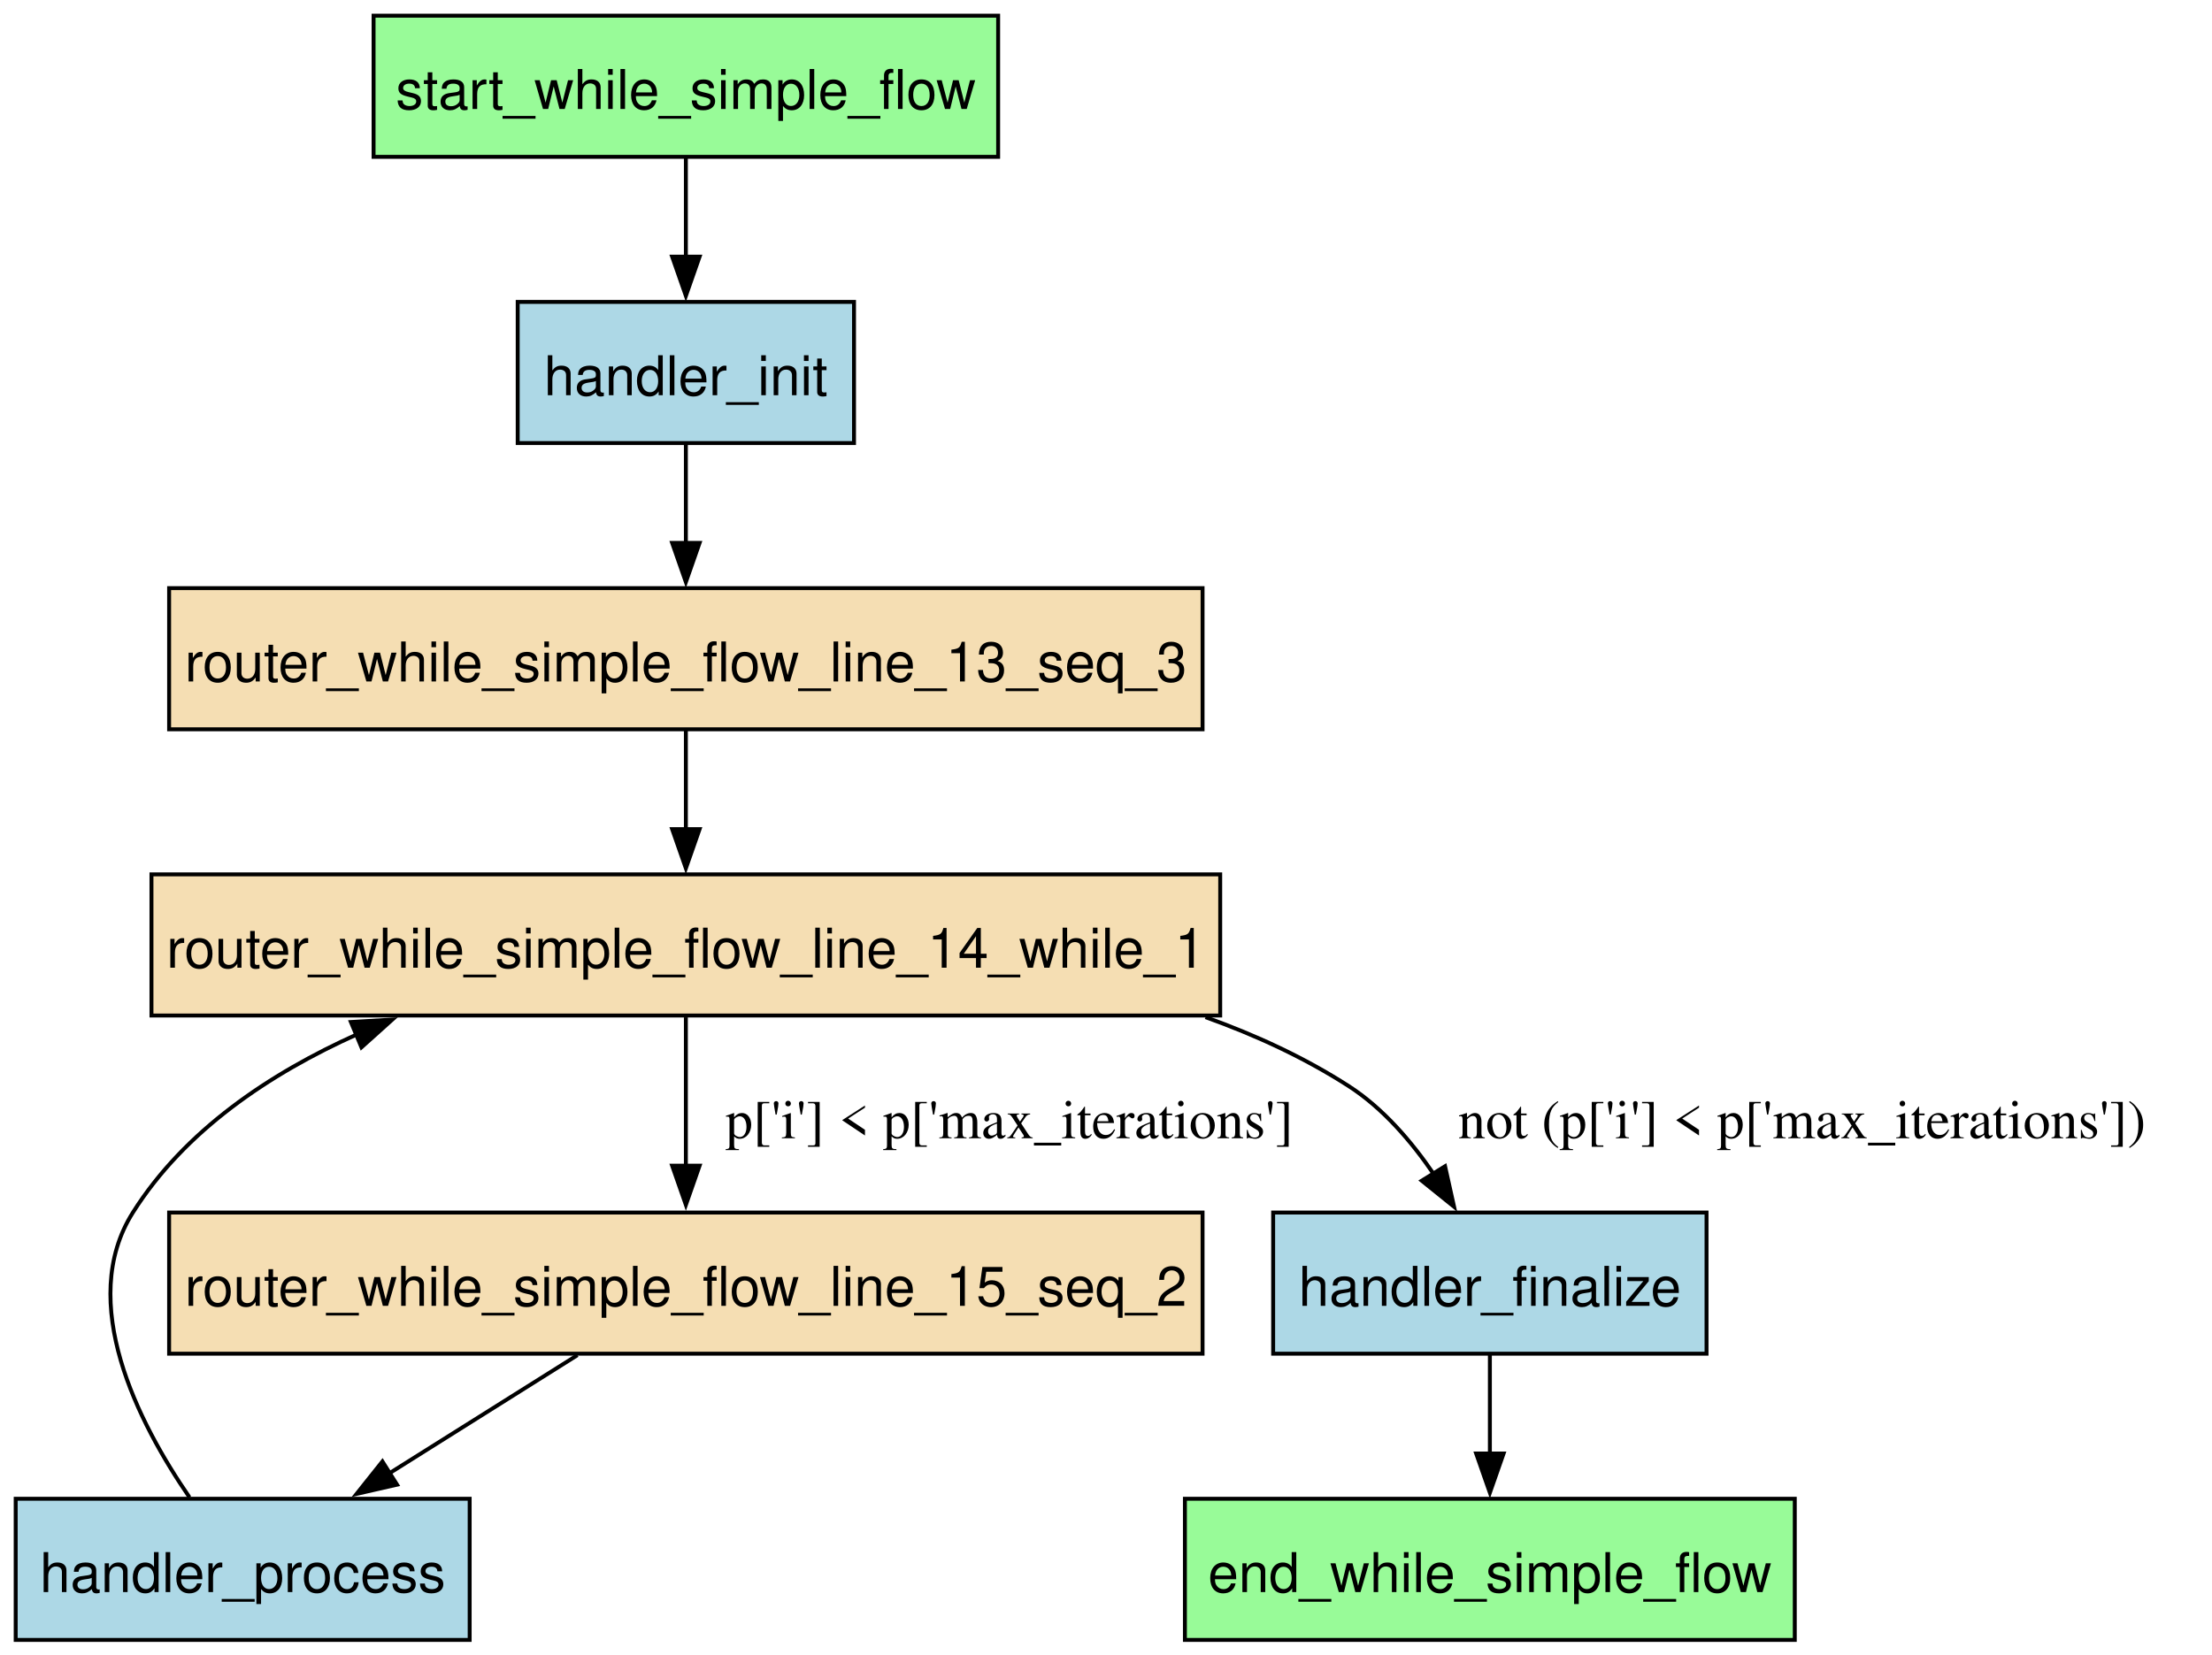
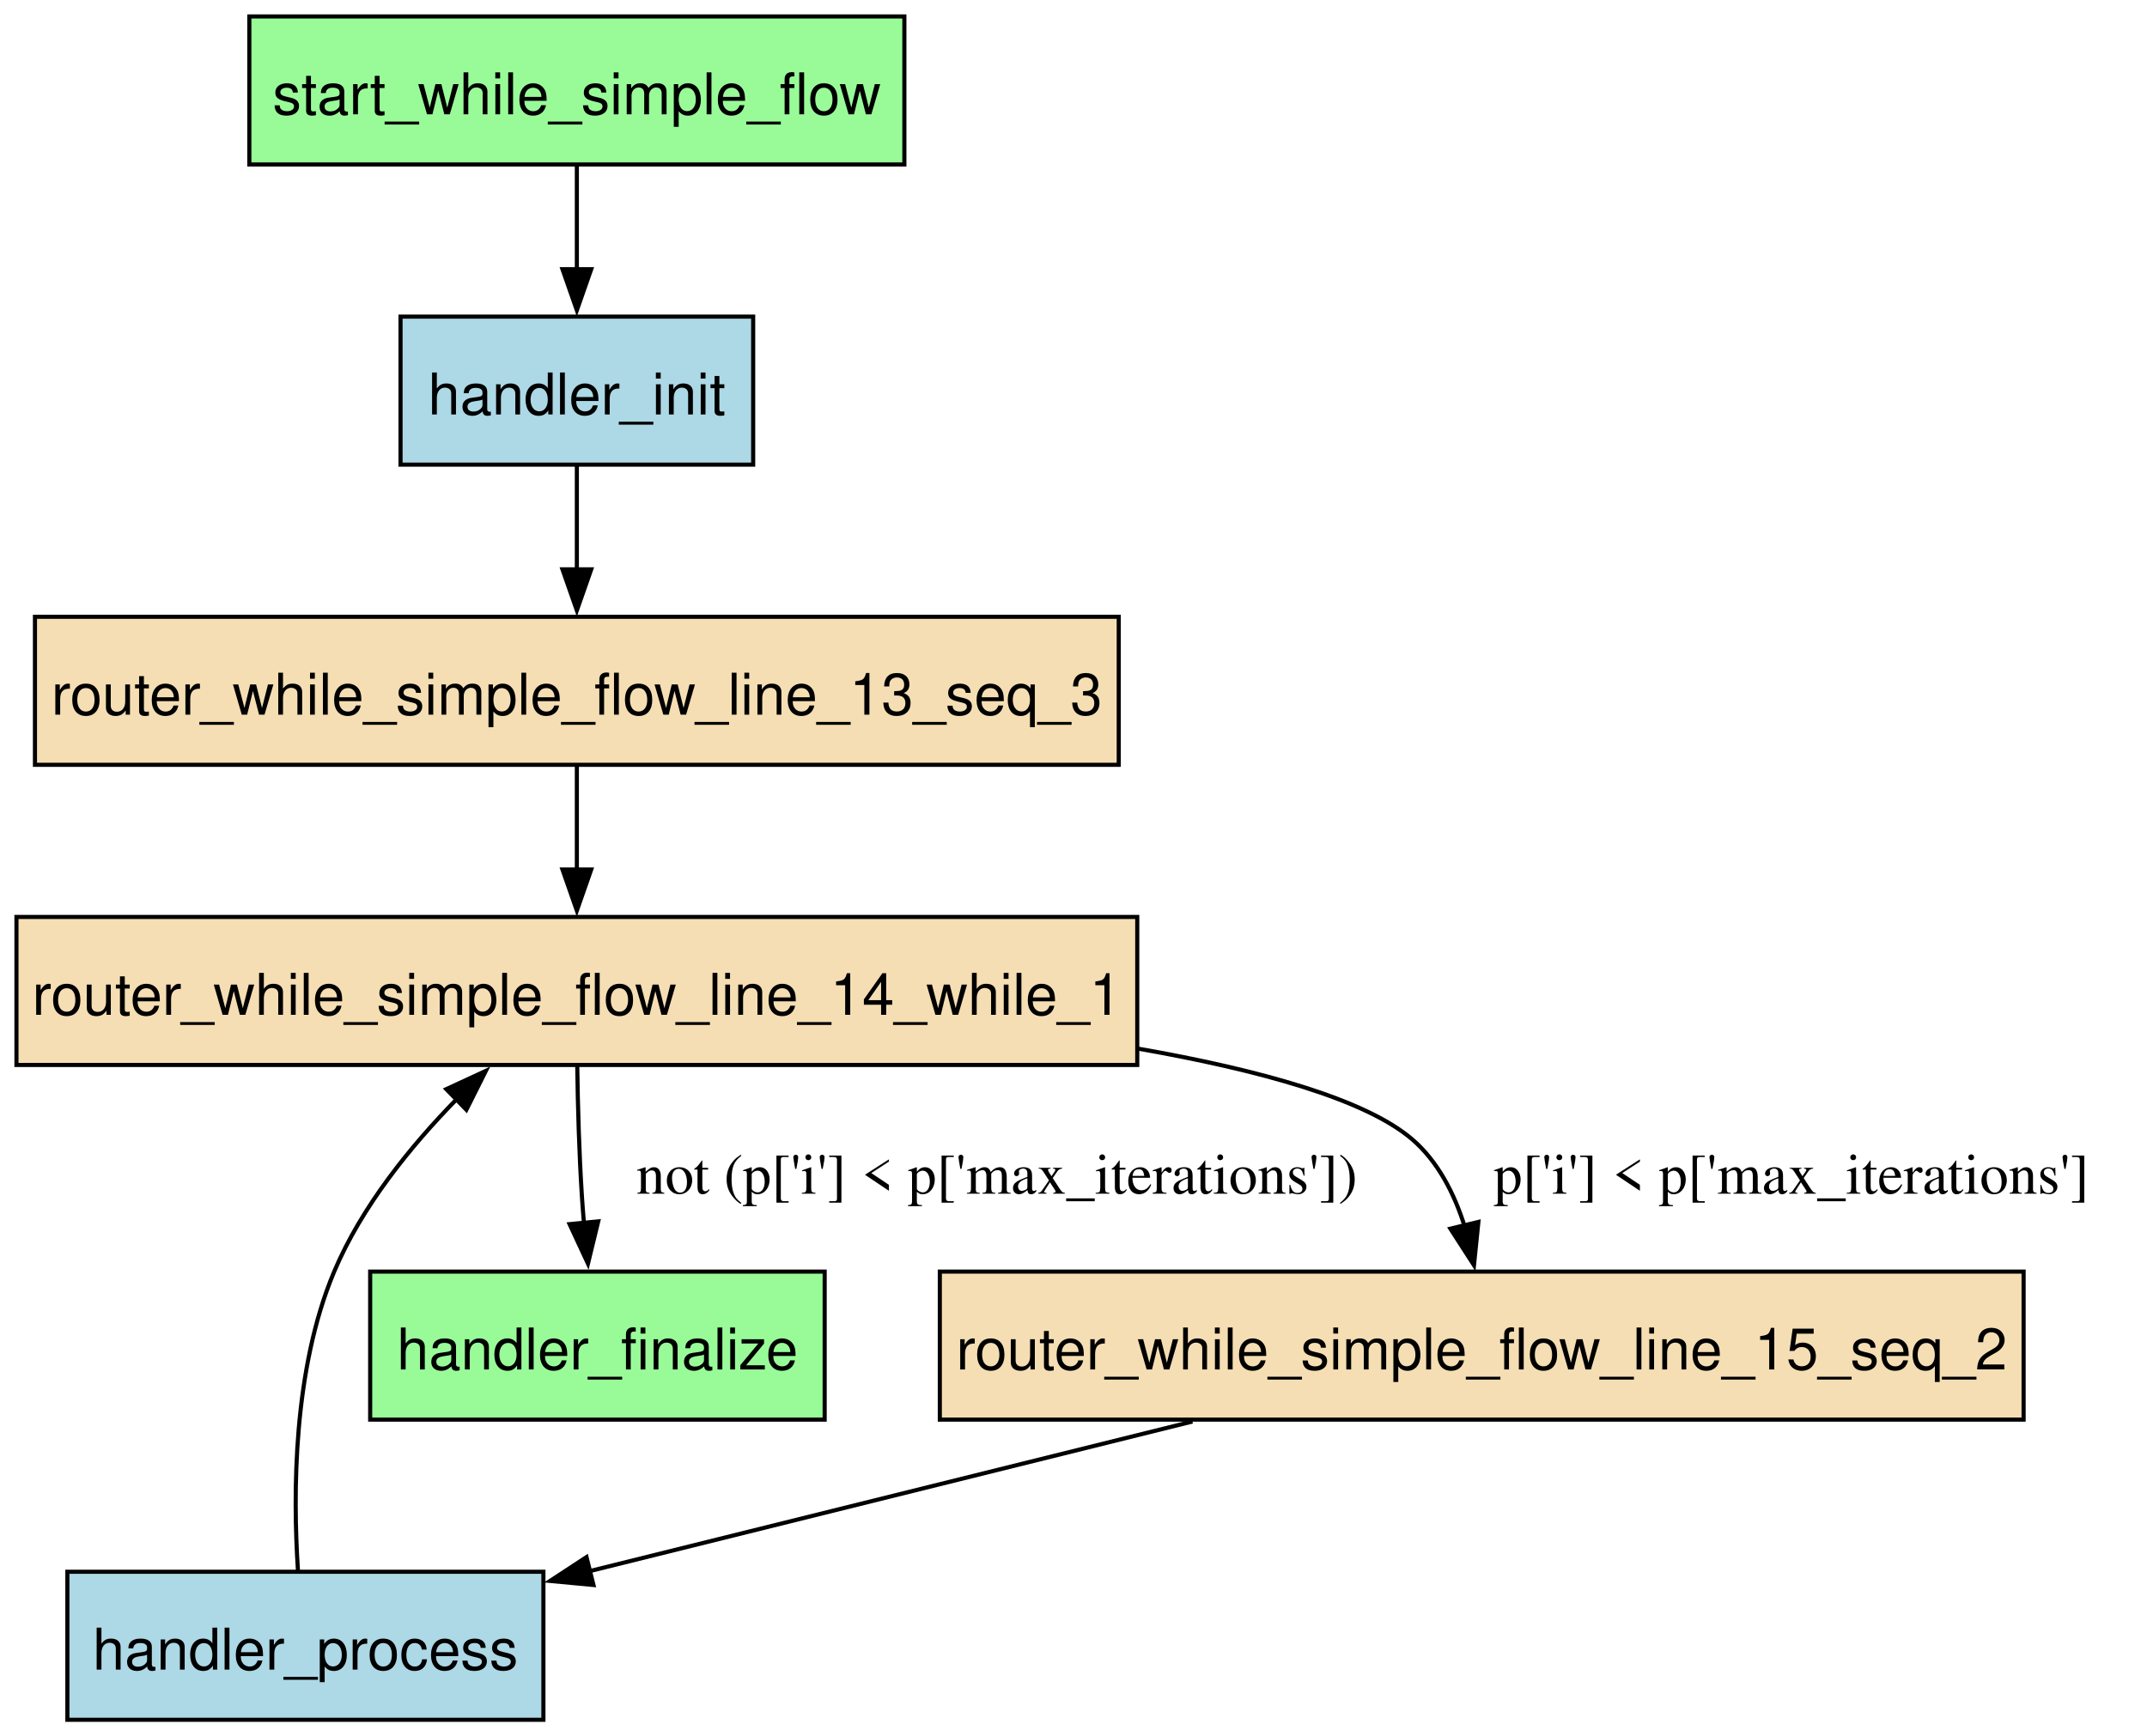
- <svg xmlns="http://www.w3.org/2000/svg" width="564pt" height="422pt" viewBox="0.00 0.00 564.00 422.00">
+ <svg xmlns="http://www.w3.org/2000/svg" width="522pt" height="422pt" viewBox="0.00 0.00 522.00 422.00">
  <g id="graph0" class="graph" transform="scale(1 1) rotate(0) translate(4 418.25)">
-     <polygon fill="white" stroke="none" points="-4,4 -4,-418.25 560.33,-418.25 560.33,4 -4,4" />
+     <polygon fill="white" stroke="none" points="-4,4 -4,-418.25 518.05,-418.25 518.05,4 -4,4" />
    <g id="node1" class="node">
-       <polygon fill="palegreen" stroke="black" points="453.62,-36 298.12,-36 298.12,0 453.62,0 453.62,-36" />
-       <text xml:space="preserve" text-anchor="middle" x="375.88" y="-12.2" font-family="Helvetica,sans-Serif" font-size="14.00">end_while_simple_flow</text>
+       <polygon fill="palegreen" stroke="black" points="196.5,-109 86,-109 86,-73 196.5,-73 196.5,-109" />
+       <text xml:space="preserve" text-anchor="middle" x="141.25" y="-85.2" font-family="Helvetica,sans-Serif" font-size="14.00">handler_finalize</text>
    </g>
    <g id="node2" class="node">
-       <polygon fill="lightblue" stroke="black" points="431.12,-109 320.62,-109 320.62,-73 431.12,-73 431.12,-109" />
-       <text xml:space="preserve" text-anchor="middle" x="375.88" y="-85.2" font-family="Helvetica,sans-Serif" font-size="14.00">handler_finalize</text>
+       <polygon fill="lightblue" stroke="black" points="179.12,-341.25 93.38,-341.25 93.38,-305.25 179.12,-305.25 179.12,-341.25" />
+       <text xml:space="preserve" text-anchor="middle" x="136.25" y="-317.45" font-family="Helvetica,sans-Serif" font-size="14.00">handler_init</text>
    </g>
-     <g id="edge8" class="edge">
-       <path fill="none" stroke="black" d="M375.88,-72.81C375.88,-65.23 375.88,-56.1 375.88,-47.54" />
-       <polygon fill="black" stroke="black" points="379.38,-47.54 375.88,-37.54 372.38,-47.54 379.38,-47.54" />
+     <g id="node4" class="node">
+       <polygon fill="wheat" stroke="black" points="268,-268.25 4.5,-268.25 4.5,-232.25 268,-232.25 268,-268.25" />
+       <text xml:space="preserve" text-anchor="middle" x="136.25" y="-244.45" font-family="Helvetica,sans-Serif" font-size="14.00">router_while_simple_flow_line_13_seq_3</text>
+     </g>
+     <g id="edge2" class="edge">
+       <path fill="none" stroke="black" d="M136.25,-305.06C136.25,-297.48 136.25,-288.35 136.25,-279.79" />
+       <polygon fill="black" stroke="black" points="139.75,-279.79 136.25,-269.79 132.75,-279.79 139.75,-279.79" />
    </g>
    <g id="node3" class="node">
-       <polygon fill="lightblue" stroke="black" points="213.75,-341.25 128,-341.25 128,-305.25 213.75,-305.25 213.75,-341.25" />
-       <text xml:space="preserve" text-anchor="middle" x="170.88" y="-317.45" font-family="Helvetica,sans-Serif" font-size="14.00">handler_init</text>
+       <polygon fill="lightblue" stroke="black" points="128.12,-36 12.38,-36 12.38,0 128.12,0 128.12,-36" />
+       <text xml:space="preserve" text-anchor="middle" x="70.25" y="-12.2" font-family="Helvetica,sans-Serif" font-size="14.00">handler_process</text>
    </g>
    <g id="node5" class="node">
-       <polygon fill="wheat" stroke="black" points="302.62,-268.25 39.12,-268.25 39.12,-232.25 302.62,-232.25 302.62,-268.25" />
-       <text xml:space="preserve" text-anchor="middle" x="170.88" y="-244.45" font-family="Helvetica,sans-Serif" font-size="14.00">router_while_simple_flow_line_13_seq_3</text>
+       <polygon fill="wheat" stroke="black" points="272.5,-195.25 0,-195.25 0,-159.25 272.5,-159.25 272.5,-195.25" />
+       <text xml:space="preserve" text-anchor="middle" x="136.25" y="-171.45" font-family="Helvetica,sans-Serif" font-size="14.00">router_while_simple_flow_line_14_while_1</text>
    </g>
-     <g id="edge2" class="edge">
-       <path fill="none" stroke="black" d="M170.88,-305.06C170.88,-297.48 170.88,-288.35 170.88,-279.79" />
-       <polygon fill="black" stroke="black" points="174.38,-279.79 170.88,-269.79 167.38,-279.79 174.38,-279.79" />
+     <g id="edge7" class="edge">
+       <path fill="none" stroke="black" d="M68.44,-36.34C67.2,-55.04 67.27,-85.32 77.25,-109 83.9,-124.78 95.76,-139.44 107.12,-151.02" />
+       <polygon fill="black" stroke="black" points="104.51,-153.37 114.13,-157.82 109.39,-148.35 104.51,-153.37" />
    </g>
-     <g id="node4" class="node">
-       <polygon fill="lightblue" stroke="black" points="115.75,-36 0,-36 0,0 115.75,0 115.75,-36" />
-       <text xml:space="preserve" text-anchor="middle" x="57.88" y="-12.2" font-family="Helvetica,sans-Serif" font-size="14.00">handler_process</text>
+     <g id="edge6" class="edge">
+       <path fill="none" stroke="black" d="M136.25,-232.06C136.25,-224.48 136.25,-215.35 136.25,-206.79" />
+       <polygon fill="black" stroke="black" points="139.75,-206.79 136.25,-196.79 132.75,-206.79 139.75,-206.79" />
+     </g>
+     <g id="edge5" class="edge">
+       <path fill="none" stroke="black" d="M136.35,-158.91C136.48,-149.47 136.8,-137.58 137.5,-127 137.64,-124.94 137.8,-122.81 137.99,-120.68" />
+       <polygon fill="black" stroke="black" points="141.45,-121.22 138.95,-110.93 134.48,-120.54 141.45,-121.22" />
+       <text xml:space="preserve" text-anchor="middle" x="238.38" y="-127.95" font-family="Times,serif" font-size="14.00">not (p['i'] &lt; p['max_iterations'])</text>
    </g>
    <g id="node6" class="node">
-       <polygon fill="wheat" stroke="black" points="307.12,-195.25 34.62,-195.25 34.62,-159.25 307.12,-159.25 307.12,-195.25" />
-       <text xml:space="preserve" text-anchor="middle" x="170.88" y="-171.45" font-family="Helvetica,sans-Serif" font-size="14.00">router_while_simple_flow_line_14_while_1</text>
+       <polygon fill="wheat" stroke="black" points="488,-109 224.5,-109 224.5,-73 488,-73 488,-109" />
+       <text xml:space="preserve" text-anchor="middle" x="356.25" y="-85.2" font-family="Helvetica,sans-Serif" font-size="14.00">router_while_simple_flow_line_15_seq_2</text>
    </g>
-     <g id="edge7" class="edge">
-       <path fill="none" stroke="black" d="M44.31,-36.38C31.26,-55.38 15.47,-86.17 29.88,-109 43.05,-129.88 64.69,-144.42 87.11,-154.48" />
-       <polygon fill="black" stroke="black" points="85.47,-157.59 96.04,-158.21 88.16,-151.13 85.47,-157.59" />
+     <g id="edge4" class="edge">
+       <path fill="none" stroke="black" d="M272.79,-163.21C302.17,-158.05 327.84,-150.95 339.25,-141.25 345.62,-135.83 349.61,-127.91 352.1,-119.99" />
+       <polygon fill="black" stroke="black" points="355.44,-121.08 354.37,-110.54 348.63,-119.44 355.44,-121.08" />
+       <text xml:space="preserve" text-anchor="middle" x="431.55" y="-127.95" font-family="Times,serif" font-size="14.00">p['i'] &lt; p['max_iterations']</text>
    </g>
-     <g id="edge6" class="edge">
-       <path fill="none" stroke="black" d="M170.88,-232.06C170.88,-224.48 170.88,-215.35 170.88,-206.79" />
-       <polygon fill="black" stroke="black" points="174.38,-206.79 170.88,-196.79 167.38,-206.79 174.38,-206.79" />
-     </g>
-     <g id="edge5" class="edge">
-       <path fill="none" stroke="black" d="M303.37,-158.83C316.24,-154.23 328.66,-148.47 339.88,-141.25 348.58,-135.65 355.89,-127.14 361.59,-118.77" />
-       <polygon fill="black" stroke="black" points="364.45,-120.81 366.75,-110.47 358.5,-117.12 364.45,-120.81" />
-       <text xml:space="preserve" text-anchor="middle" x="455.46" y="-127.95" font-family="Times,serif" font-size="14.00">not (p['i'] &lt; p['max_iterations'])</text>
+     <g id="edge3" class="edge">
+       <path fill="none" stroke="black" d="M285.92,-72.54C241.25,-61.45 183.68,-47.16 139.26,-36.13" />
+       <polygon fill="black" stroke="black" points="140.29,-32.78 129.74,-33.77 138.6,-39.57 140.29,-32.78" />
    </g>
    <g id="node7" class="node">
-       <polygon fill="wheat" stroke="black" points="302.62,-109 39.12,-109 39.12,-73 302.62,-73 302.62,-109" />
-       <text xml:space="preserve" text-anchor="middle" x="170.88" y="-85.2" font-family="Helvetica,sans-Serif" font-size="14.00">router_while_simple_flow_line_15_seq_2</text>
-     </g>
-     <g id="edge4" class="edge">
-       <path fill="none" stroke="black" d="M170.88,-158.79C170.88,-147.84 170.88,-133.44 170.88,-120.82" />
-       <polygon fill="black" stroke="black" points="174.38,-120.95 170.88,-110.95 167.38,-120.95 174.38,-120.95" />
-       <text xml:space="preserve" text-anchor="middle" x="253.38" y="-127.95" font-family="Times,serif" font-size="14.00">p['i'] &lt; p['max_iterations']</text>
-     </g>
-     <g id="edge3" class="edge">
-       <path fill="none" stroke="black" d="M143.23,-72.63C128.73,-63.52 110.76,-52.23 95.06,-42.36" />
-       <polygon fill="black" stroke="black" points="97.24,-39.6 86.91,-37.24 93.51,-45.52 97.24,-39.6" />
-     </g>
-     <g id="node8" class="node">
-       <polygon fill="palegreen" stroke="black" points="250.5,-414.25 91.25,-414.25 91.25,-378.25 250.5,-378.25 250.5,-414.25" />
-       <text xml:space="preserve" text-anchor="middle" x="170.88" y="-390.45" font-family="Helvetica,sans-Serif" font-size="14.00">start_while_simple_flow</text>
+       <polygon fill="palegreen" stroke="black" points="215.88,-414.25 56.62,-414.25 56.62,-378.25 215.88,-378.25 215.88,-414.25" />
+       <text xml:space="preserve" text-anchor="middle" x="136.25" y="-390.45" font-family="Helvetica,sans-Serif" font-size="14.00">start_while_simple_flow</text>
    </g>
    <g id="edge1" class="edge">
-       <path fill="none" stroke="black" d="M170.88,-378.06C170.88,-370.48 170.88,-361.35 170.88,-352.79" />
-       <polygon fill="black" stroke="black" points="174.38,-352.79 170.88,-342.79 167.38,-352.79 174.38,-352.79" />
+       <path fill="none" stroke="black" d="M136.25,-378.06C136.25,-370.48 136.25,-361.35 136.25,-352.79" />
+       <polygon fill="black" stroke="black" points="139.75,-352.79 136.25,-342.79 132.75,-352.79 139.75,-352.79" />
    </g>
  </g>
</svg>
